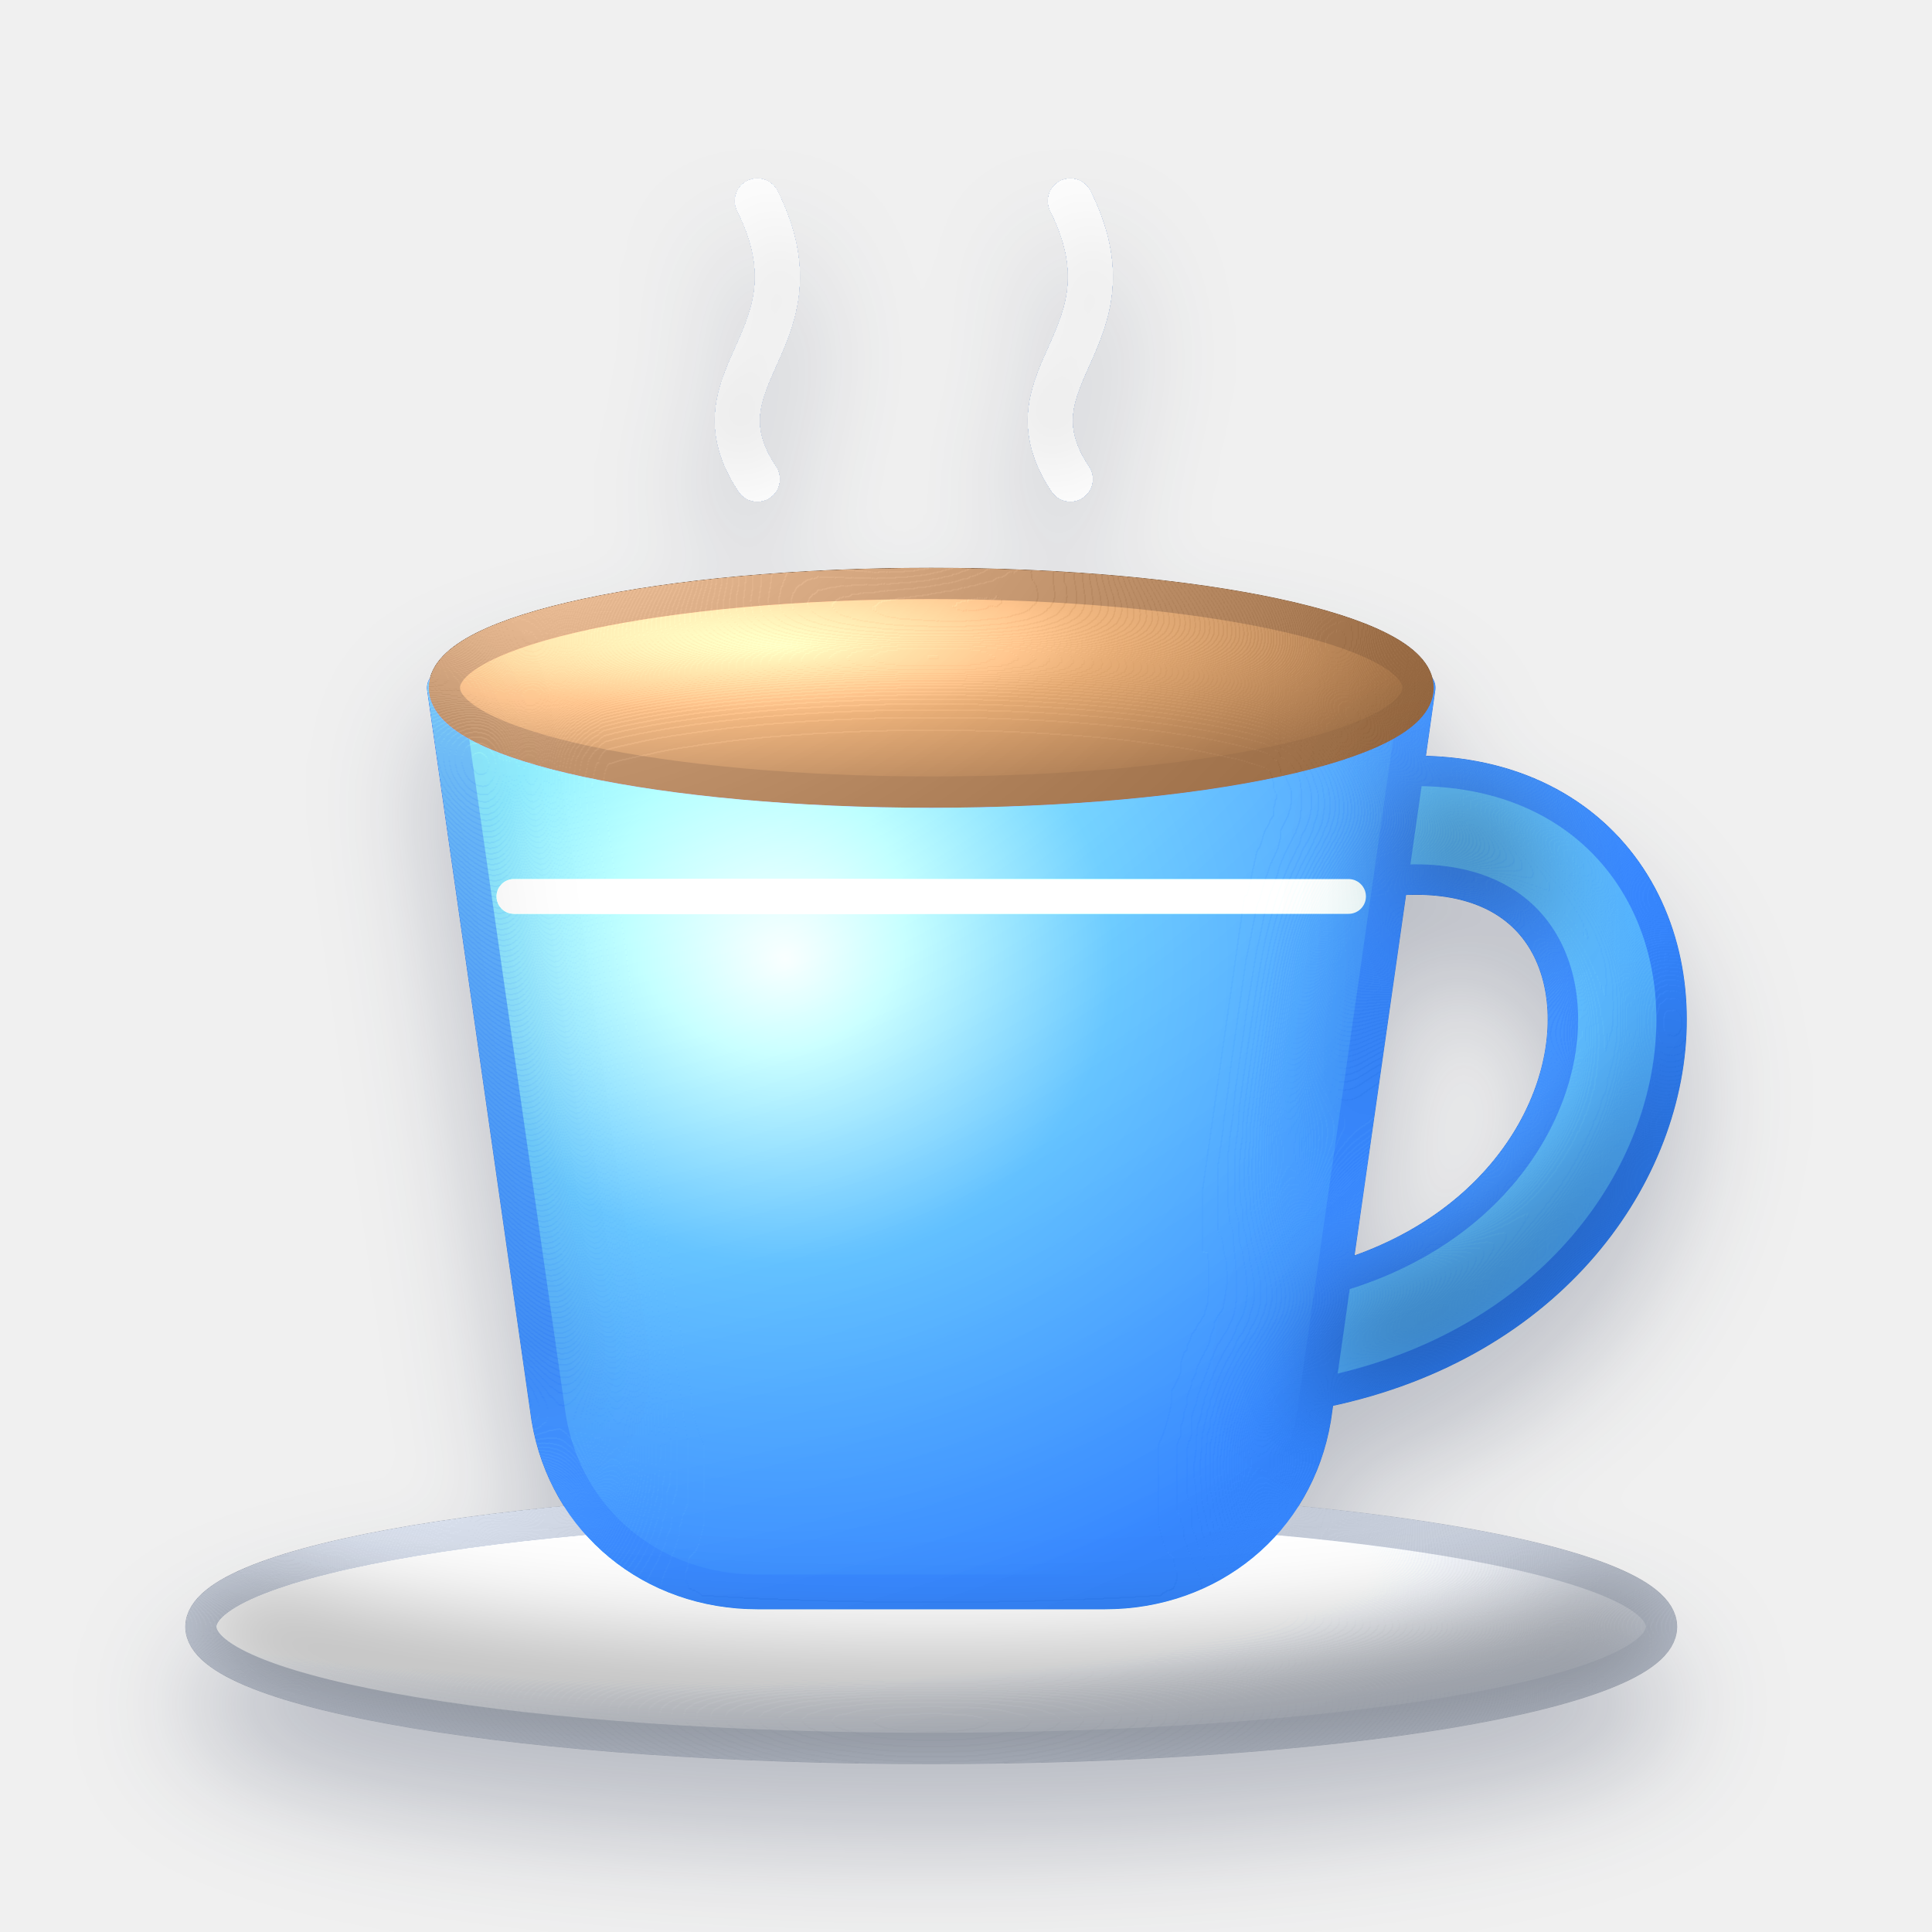
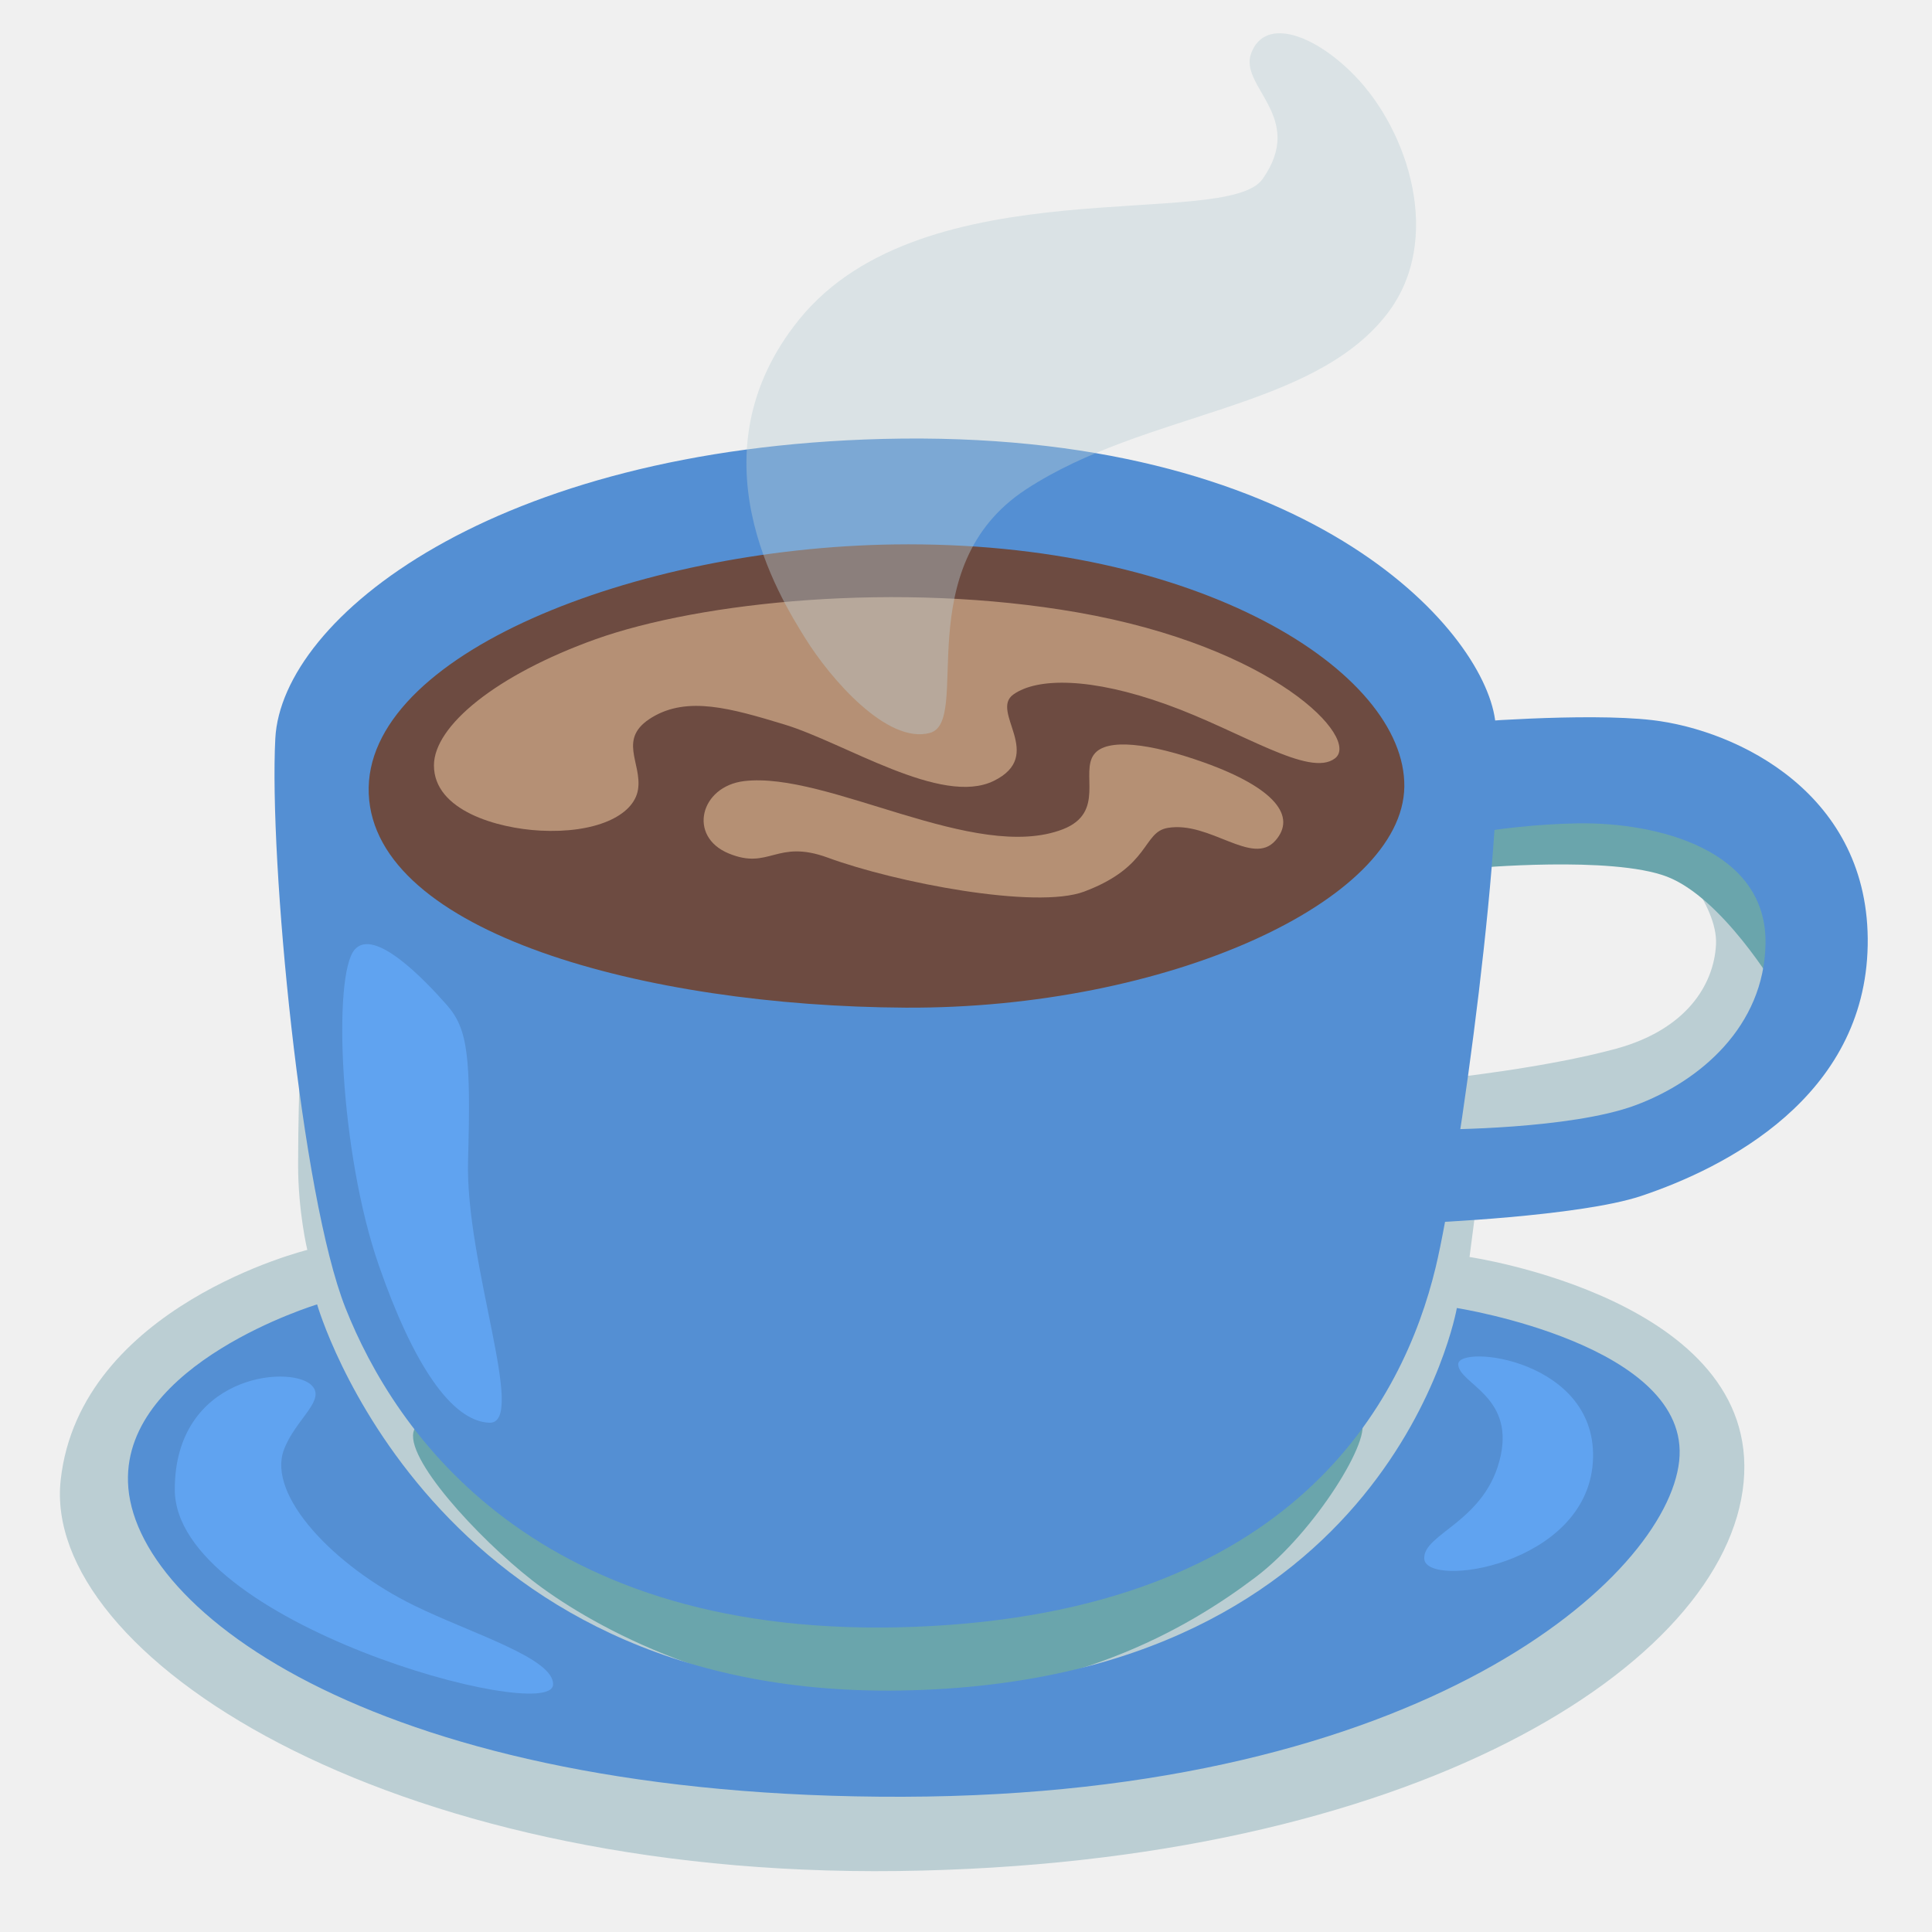
- <svg xmlns="http://www.w3.org/2000/svg" viewBox="0 0 100 100">
-   <defs>
-     <radialGradient id="g" cx="35%" cy="30%" r="75%">
-       <stop offset="0" stop-color="#BFE1FF" />
-       <stop offset=".45" stop-color="#3D9BFF" />
-       <stop offset="1" stop-color="#1F6FE6" />
-     </radialGradient>
-     <radialGradient id="f-leaf" cx="35%" cy="30%" r="75%">
-       <stop offset="0" stop-color="#B6F5C6" />
-       <stop offset=".45" stop-color="#3DDC6A" />
-       <stop offset="1" stop-color="#1FA84A" />
-     </radialGradient>
-     <radialGradient id="f-wood" cx="35%" cy="30%" r="75%">
-       <stop offset="0" stop-color="#D9A066" />
-       <stop offset=".45" stop-color="#A0662F" />
-       <stop offset="1" stop-color="#6E4019" />
-     </radialGradient>
-     <radialGradient id="f-glass" cx="35%" cy="30%" r="75%">
-       <stop offset="0" stop-color="#E2F4FF" />
-       <stop offset=".45" stop-color="#8FD0FF" />
-       <stop offset="1" stop-color="#3D8FD1" />
-     </radialGradient>
-     <radialGradient id="f-tire" cx="35%" cy="30%" r="75%">
-       <stop offset="0" stop-color="#7B808C" />
-       <stop offset=".45" stop-color="#3A3D44" />
-       <stop offset="1" stop-color="#1A1C20" />
-     </radialGradient>
-     <radialGradient id="f-steel" cx="35%" cy="30%" r="75%">
-       <stop offset="0" stop-color="#FFFFFF" />
-       <stop offset=".45" stop-color="#C9CED8" />
-       <stop offset="1" stop-color="#8A92A3" />
-     </radialGradient>
-     <radialGradient id="f-gold" cx="35%" cy="30%" r="75%">
-       <stop offset="0" stop-color="#FFF3A8" />
-       <stop offset=".45" stop-color="#FFD233" />
-       <stop offset="1" stop-color="#F2A500" />
-     </radialGradient>
-     <radialGradient id="f-flame" cx="35%" cy="30%" r="75%">
-       <stop offset="0" stop-color="#FFE27A" />
-       <stop offset=".45" stop-color="#FF9A2E" />
-       <stop offset="1" stop-color="#E5531A" />
-     </radialGradient>
-     <radialGradient id="f-snow" cx="35%" cy="30%" r="75%">
-       <stop offset="0" stop-color="#FFFFFF" />
-       <stop offset=".45" stop-color="#FFFFFF" />
-       <stop offset="1" stop-color="#AEB5C2" />
-     </radialGradient>
-     <radialGradient id="f-pink" cx="35%" cy="30%" r="75%">
-       <stop offset="0" stop-color="#FFC7DA" />
-       <stop offset=".45" stop-color="#FF8FB6" />
-       <stop offset="1" stop-color="#D2577F" />
-     </radialGradient>
-     <radialGradient id="f-red" cx="35%" cy="30%" r="75%">
-       <stop offset="0" stop-color="#FFC2CF" />
-       <stop offset=".45" stop-color="#FF4D6D" />
-       <stop offset="1" stop-color="#E0244C" />
-     </radialGradient>
-     <radialGradient id="f-blue" cx="35%" cy="30%" r="75%">
-       <stop offset="0" stop-color="#BFE1FF" />
-       <stop offset=".45" stop-color="#3D9BFF" />
-       <stop offset="1" stop-color="#1F6FE6" />
-     </radialGradient>
-     <radialGradient id="f-sky" cx="35%" cy="30%" r="75%">
-       <stop offset="0" stop-color="#FFFFFF" />
-       <stop offset=".45" stop-color="#CFE9FF" />
-       <stop offset="1" stop-color="#8DB8E0" />
-     </radialGradient>
-     <filter id="pf" x="-15%" y="-15%" width="130%" height="135%" color-interpolation-filters="sRGB">
-       <feGaussianBlur in="SourceAlpha" stdDeviation="3.5" result="b" />
-       <feSpecularLighting in="b" surfaceScale="6" specularConstant="1" specularExponent="18" lighting-color="#FFFFFF" result="s">
-         <fePointLight x="22" y="0" z="70" />
-       </feSpecularLighting>
-       <feComposite in="s" in2="SourceAlpha" operator="in" result="si" />
-       <feOffset in="SourceAlpha" dy="-6" result="up" />
-       <feComposite in="SourceAlpha" in2="up" operator="out" result="rim" />
-       <feGaussianBlur in="rim" stdDeviation="2.5" result="rimb" />
-       <feFlood flood-color="#000" flood-opacity=".28" />
-       <feComposite in2="rimb" operator="in" />
-       <feComposite in2="SourceAlpha" operator="in" result="inner" />
-       <feGaussianBlur in="SourceAlpha" stdDeviation="3" result="d0" />
-       <feOffset in="d0" dy="4" result="d1" />
-       <feFlood flood-color="#1E2A4A" flood-opacity=".25" />
-       <feComposite in2="d1" operator="in" result="ds" />
-       <feComposite in="SourceGraphic" in2="si" operator="arithmetic" k2="1" k3=".6" result="lit" />
-       <feMerge>
-         <feMergeNode in="ds" />
-         <feMergeNode in="lit" />
-         <feMergeNode in="inner" />
-       </feMerge>
-     </filter>
-   </defs>
-   <g filter="url(#pf)">
-     <g transform="translate(50 50) scale(.9) translate(-50 -50)">
-       <ellipse cx="48" cy="88" rx="42" ry="7" fill="url(#f-snow)" stroke="#AEB5C2" stroke-width="1.8" transform="rotate(0 48 88)" />
-       <path d="M74 42 C94 40 92 70 66 72" fill="none" stroke="#1F6FE6" stroke-width="8" stroke-linecap="round" stroke-linejoin="round" opacity="1" />
-       <path d="M74 42 C94 40 92 70 66 72" fill="none" stroke="#3D9BFF" stroke-width="4.5" stroke-linecap="round" stroke-linejoin="round" opacity="1" />
-       <path d="M20 34 H76 L70 76 C69 82 64 86 58 86 H38 C32 86 27 82 26 76 Z" fill="url(#g)" stroke="#1F6FE6" stroke-width="2" stroke-linejoin="round" stroke-linecap="round" />
-       <ellipse cx="48" cy="34" rx="28" ry="6" fill="url(#f-wood)" stroke="#6E4019" stroke-width="1.8" transform="rotate(0 48 34)" />
-       <path d="M24 46 H72" fill="none" stroke="#FFFFFF" stroke-width="2" stroke-linecap="round" stroke-linejoin="round" opacity="0.8" />
-       <path d="M38 22 C34 16 42 14 38 6 M56 22 C52 16 60 14 56 6" fill="none" stroke="#B8C6DE" stroke-width="2.6" stroke-linecap="round" stroke-linejoin="round" opacity="1" />
-     </g>
-   </g>
+ <svg xmlns="http://www.w3.org/2000/svg" version="1.1" id="Layer_2" x="0px" y="0px" viewBox="0 0 128 128" style="enable-background:new 0 0 128 128;" xml:space="preserve">
+   <path style="fill:#BBCED3;" d="M44.57,73.85l-24.73-2.21c0,0-0.09,2.85-0.09,5.54c0,3.1,0.61,5.63,0.61,5.63S5.29,86.52,4.02,98.06  s21.4,26.33,55.47,25.9s54.9-13.66,56.03-25.76S97.36,83.28,97.36,83.28l0.84-6.48c0,0,20.13-1.13,21.12-11.12s-8.73-9.15-8.73-9.15  s3.24,3.38,3.1,6.05c-0.14,2.67-1.97,5.63-6.62,6.9c-4.65,1.27-11.26,1.97-11.26,1.97L44.57,73.85z" />
+   <path style="fill:#6AA5AC;" d="M101.72,52.31l-4.65,3.1l0.56,2.11c0,0,9.15-0.84,12.81,0.56c3.66,1.41,7.18,7.32,7.18,7.32  l4.36-5.91l-15.35-8.59L101.72,52.31z" />
+   <path style="fill:#6AA5AC;" d="M40.2,95.2c0,0-11.71-2.98-12.76-0.47c-0.75,1.78,4.25,7.18,7.79,9.95  c3.47,2.72,12.18,7.79,23.37,7.79c12.2,0,19.99-4.5,24.59-7.98c3.92-2.96,7.88-9.39,6.95-10.42C89.19,93.04,40.2,95.2,40.2,95.2z" />
+   <path style="fill:#548FD3;" d="M21.01,86.42c0,0-12.79,3.87-12.53,11.78c0.28,8.63,16.89,20.93,51.34,20.84  c34.44-0.09,50.59-14.55,51.43-22.24c0.84-7.7-14.73-10.14-14.73-10.14S92.2,111.44,59.72,112C28.46,112.54,21.01,86.42,21.01,86.42  z" />
+   <path style="fill:#548FD3;" d="M96.61,47.9c0,0,8.4-0.71,12.86-0.19c5.63,0.66,14.45,4.88,14.27,14.92s-9.39,14.73-15.02,16.61  c-4.09,1.36-14.36,1.78-14.36,1.78l1.03-6.19c0,0,8.63,0,12.95-1.6s8.54-5.26,8.63-10.7c0.11-6.22-7.13-8.07-12.48-7.98  c-5.35,0.09-10.42,1.31-10.42,1.31L96.61,47.9z" />
+   <path style="fill:#548FD3;" d="M58.5,29.08c-25.76,0.65-39.84,11.83-40.26,19.85c-0.42,8.02,1.7,30.29,4.65,37.73  c3.24,8.17,12.53,22.1,37.73,21.12s32.38-15.06,34.49-23.79c1.54-6.37,4.79-30.23,3.94-36.32C98.2,41.61,86.52,28.38,58.5,29.08z" />
+   <path style="fill:#60A3F0;" d="M96.61,90.41c0.08,1.27,3.65,2.06,2.82,6.01c-0.94,4.41-5.16,5.16-5.07,6.85  c0.11,1.99,10.7,0.47,11.17-6.38C105.99,90.04,96.51,89.01,96.61,90.41z" />
+   <path style="fill:#60A3F0;" d="M20.59,91.73c1.12,0.98-1.02,2.28-1.78,4.32c-1.13,3,3.28,7.7,8.63,10.32  c3.77,1.85,9.32,3.5,9.2,5.26c-0.19,2.63-25.06-4.12-25.06-12.95C11.58,91.16,19.08,90.41,20.59,91.73z" />
+   <path style="fill:#60A3F0;" d="M23.5,62.91c-1.47,1.68-1,13.47,1.6,20.93c2.25,6.48,4.79,10.32,7.32,10.42  c2.53,0.09-1.6-10.51-1.41-17.36c0.19-6.85,0-8.73-1.41-10.32C28.19,64.98,24.81,61.41,23.5,62.91z" />
+   <path style="fill:#6D4B41;" d="M59.25,36.07c-17.17,0.24-35.19,7.32-34.82,16.52c0.38,9.2,18.3,14.08,35.57,14.17  c17.27,0.09,32.94-7.04,33.04-14.64C93.13,44.52,79.43,35.79,59.25,36.07z" />
+   <path style="fill:#B59075;" d="M28.75,50.71c0,3,4.22,4.17,7.04,4.32c3.57,0.19,6.19-0.94,6.48-2.72c0.28-1.78-1.41-3.38,0.94-4.79  c2.35-1.41,5.2-0.6,8.73,0.47c4.04,1.22,10.42,5.44,13.89,3.75c3.47-1.69-0.28-4.6,1.31-5.73s5.16-1.13,10.14,0.66  c4.97,1.78,9.48,4.88,11.17,3.57c1.69-1.31-3.99-7.38-17.08-9.67c-11.83-2.06-24.93-0.71-31.91,1.78  C32.88,44.71,28.75,48.09,28.75,50.71z" />
+   <path style="fill:#B59074;" d="M70.42,54.94c-5.82,2.25-15.58-3.85-21.12-3.19c-2.91,0.35-3.75,3.66-1.03,4.79  c2.72,1.13,3.15-0.97,6.57,0.28c4.48,1.65,13.79,3.45,16.99,2.25c4.42-1.66,3.85-3.94,5.54-4.22c2.8-0.47,5.6,2.58,7.13,0.84  c1.41-1.6-0.02-3.48-4.69-5.16c-3.66-1.31-6.5-1.64-7.32-0.56C71.55,51.18,73.27,53.83,70.42,54.94z" />
+   <path style="opacity:0.4;fill:#B8CED4;" d="M82.9,3.51c-0.86,2.23,3.66,4.22,0.75,8.35c-2.42,3.43-22.4-0.93-30.69,9.29  c-7.23,8.92-1.31,18.4,0.38,21.12c1.69,2.72,5.44,7.04,8.26,6.29c2.82-0.75-1.5-10.98,6.38-16.14s19-5.23,23.93-11.64  c3.75-4.88,1.41-12.11-2.16-15.77C87.16,2.34,83.84,1.06,82.9,3.51z" />
</svg>
